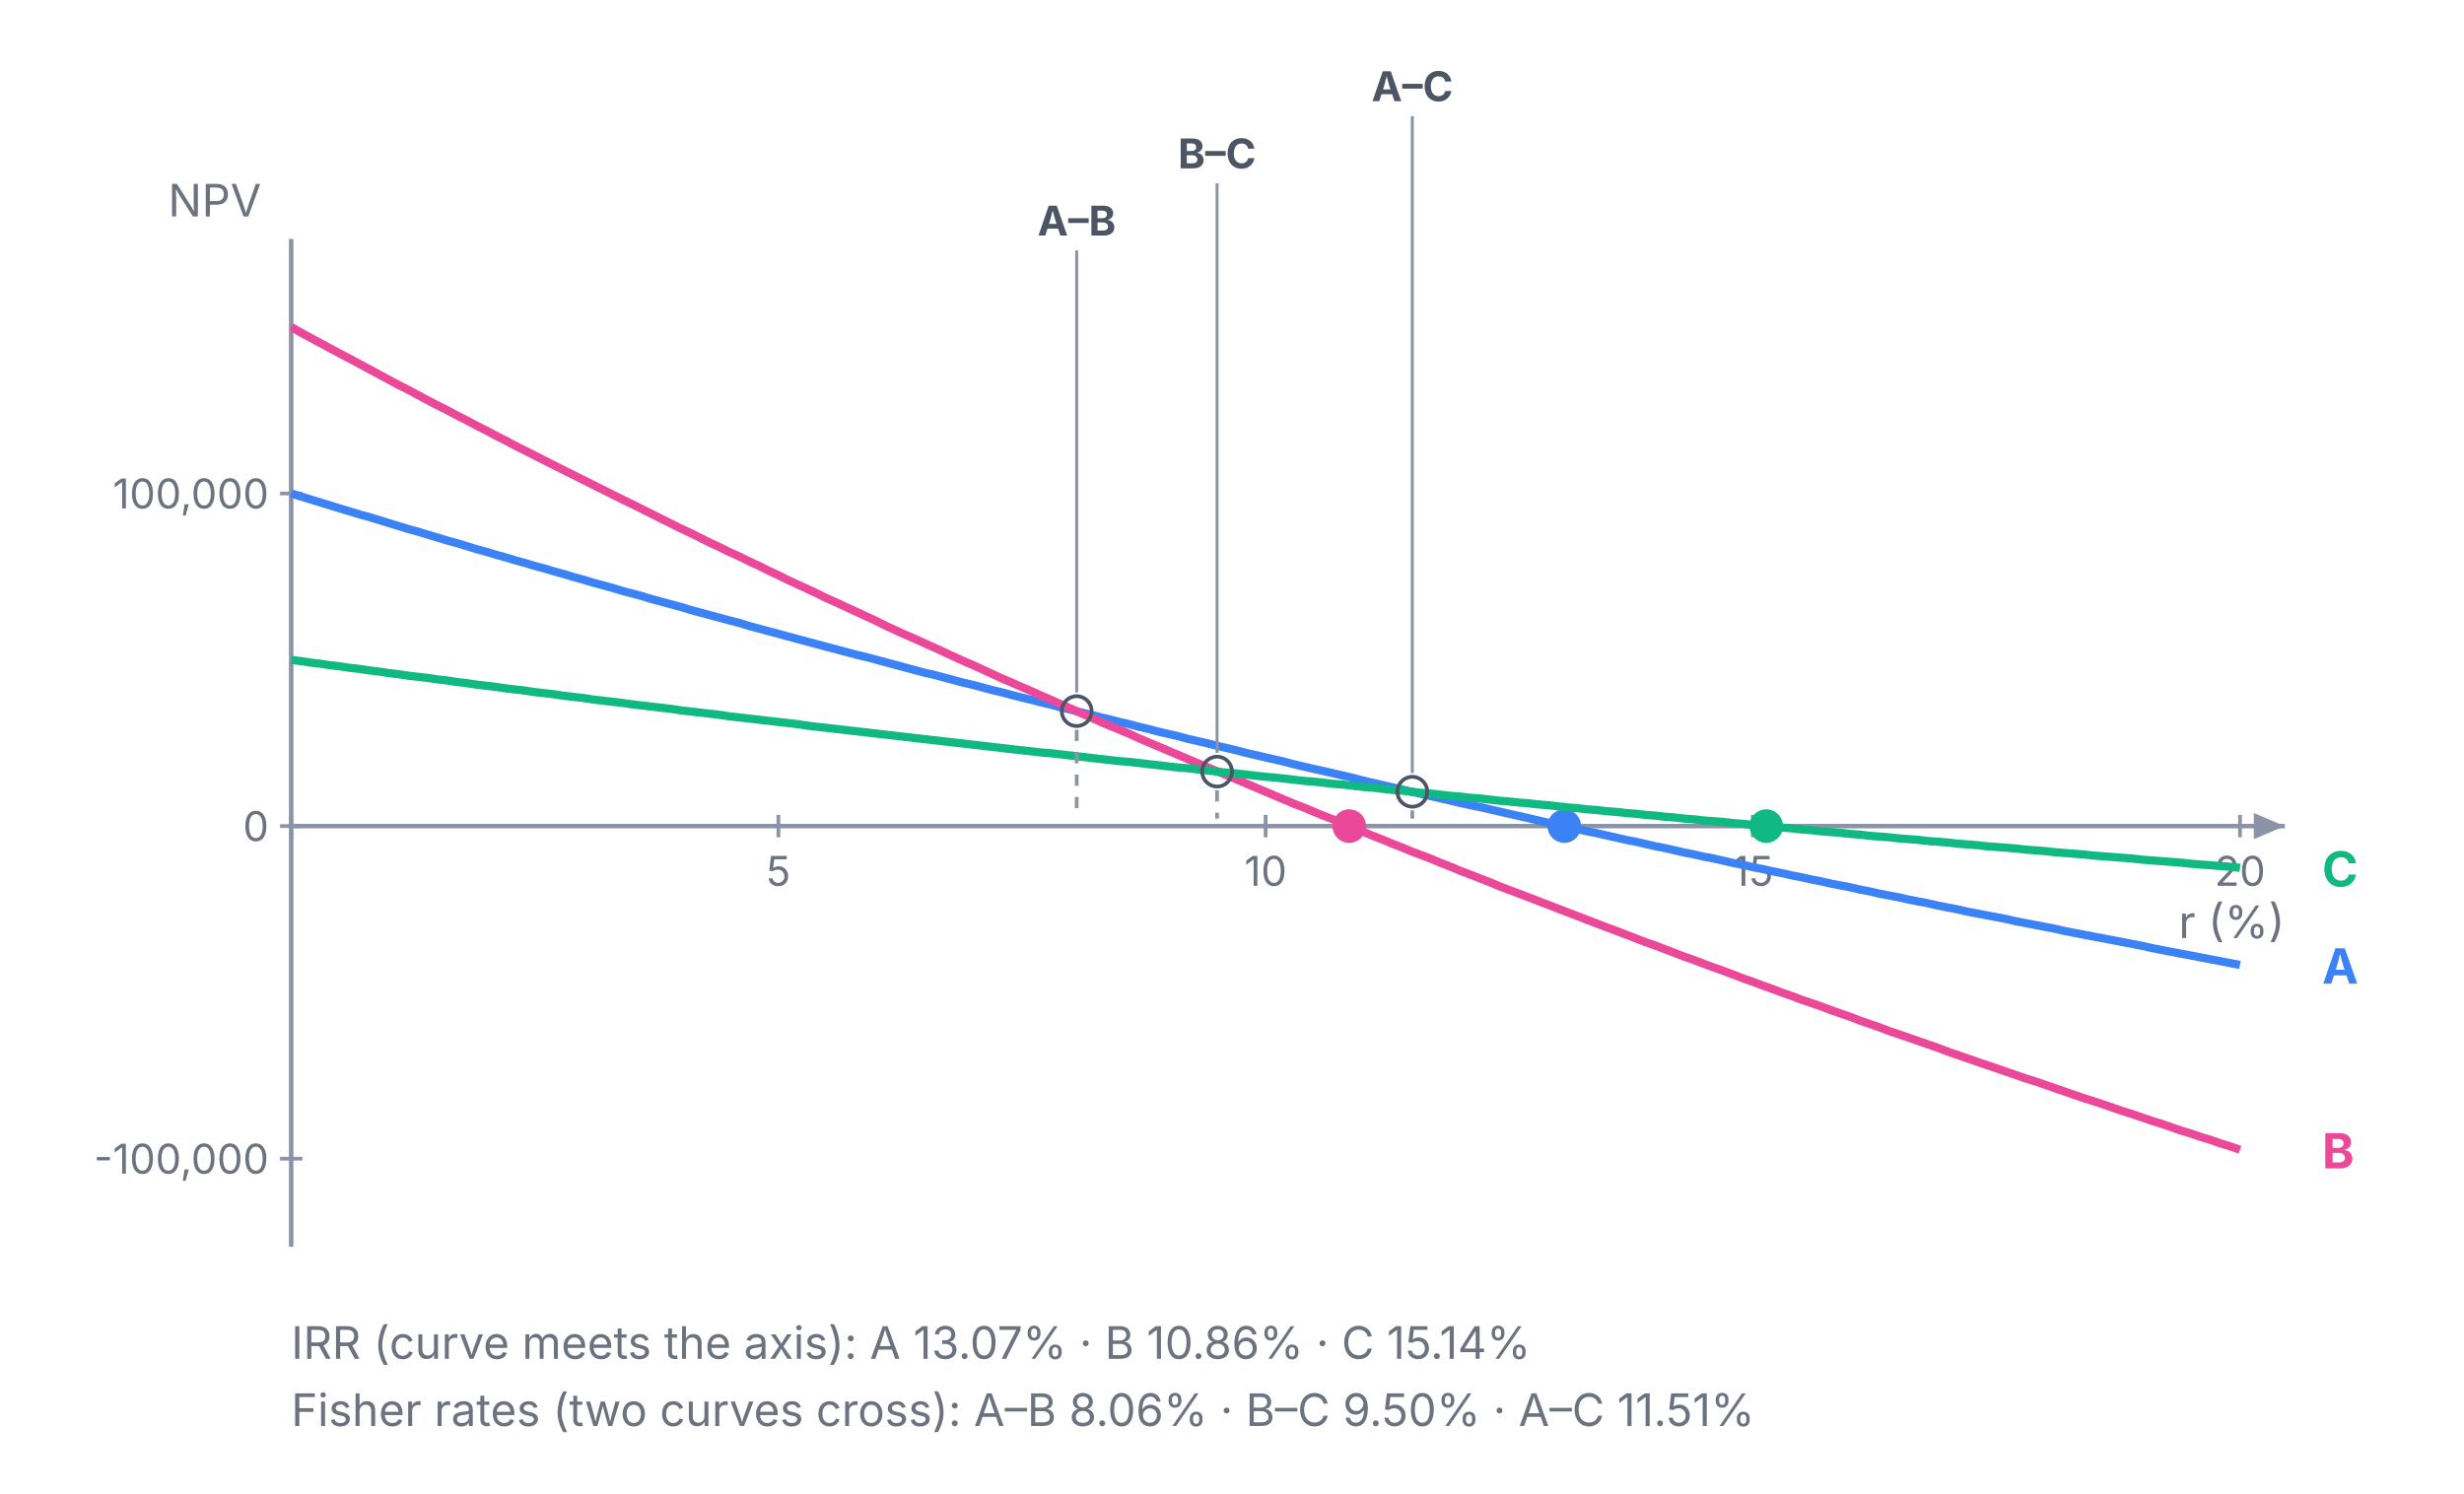
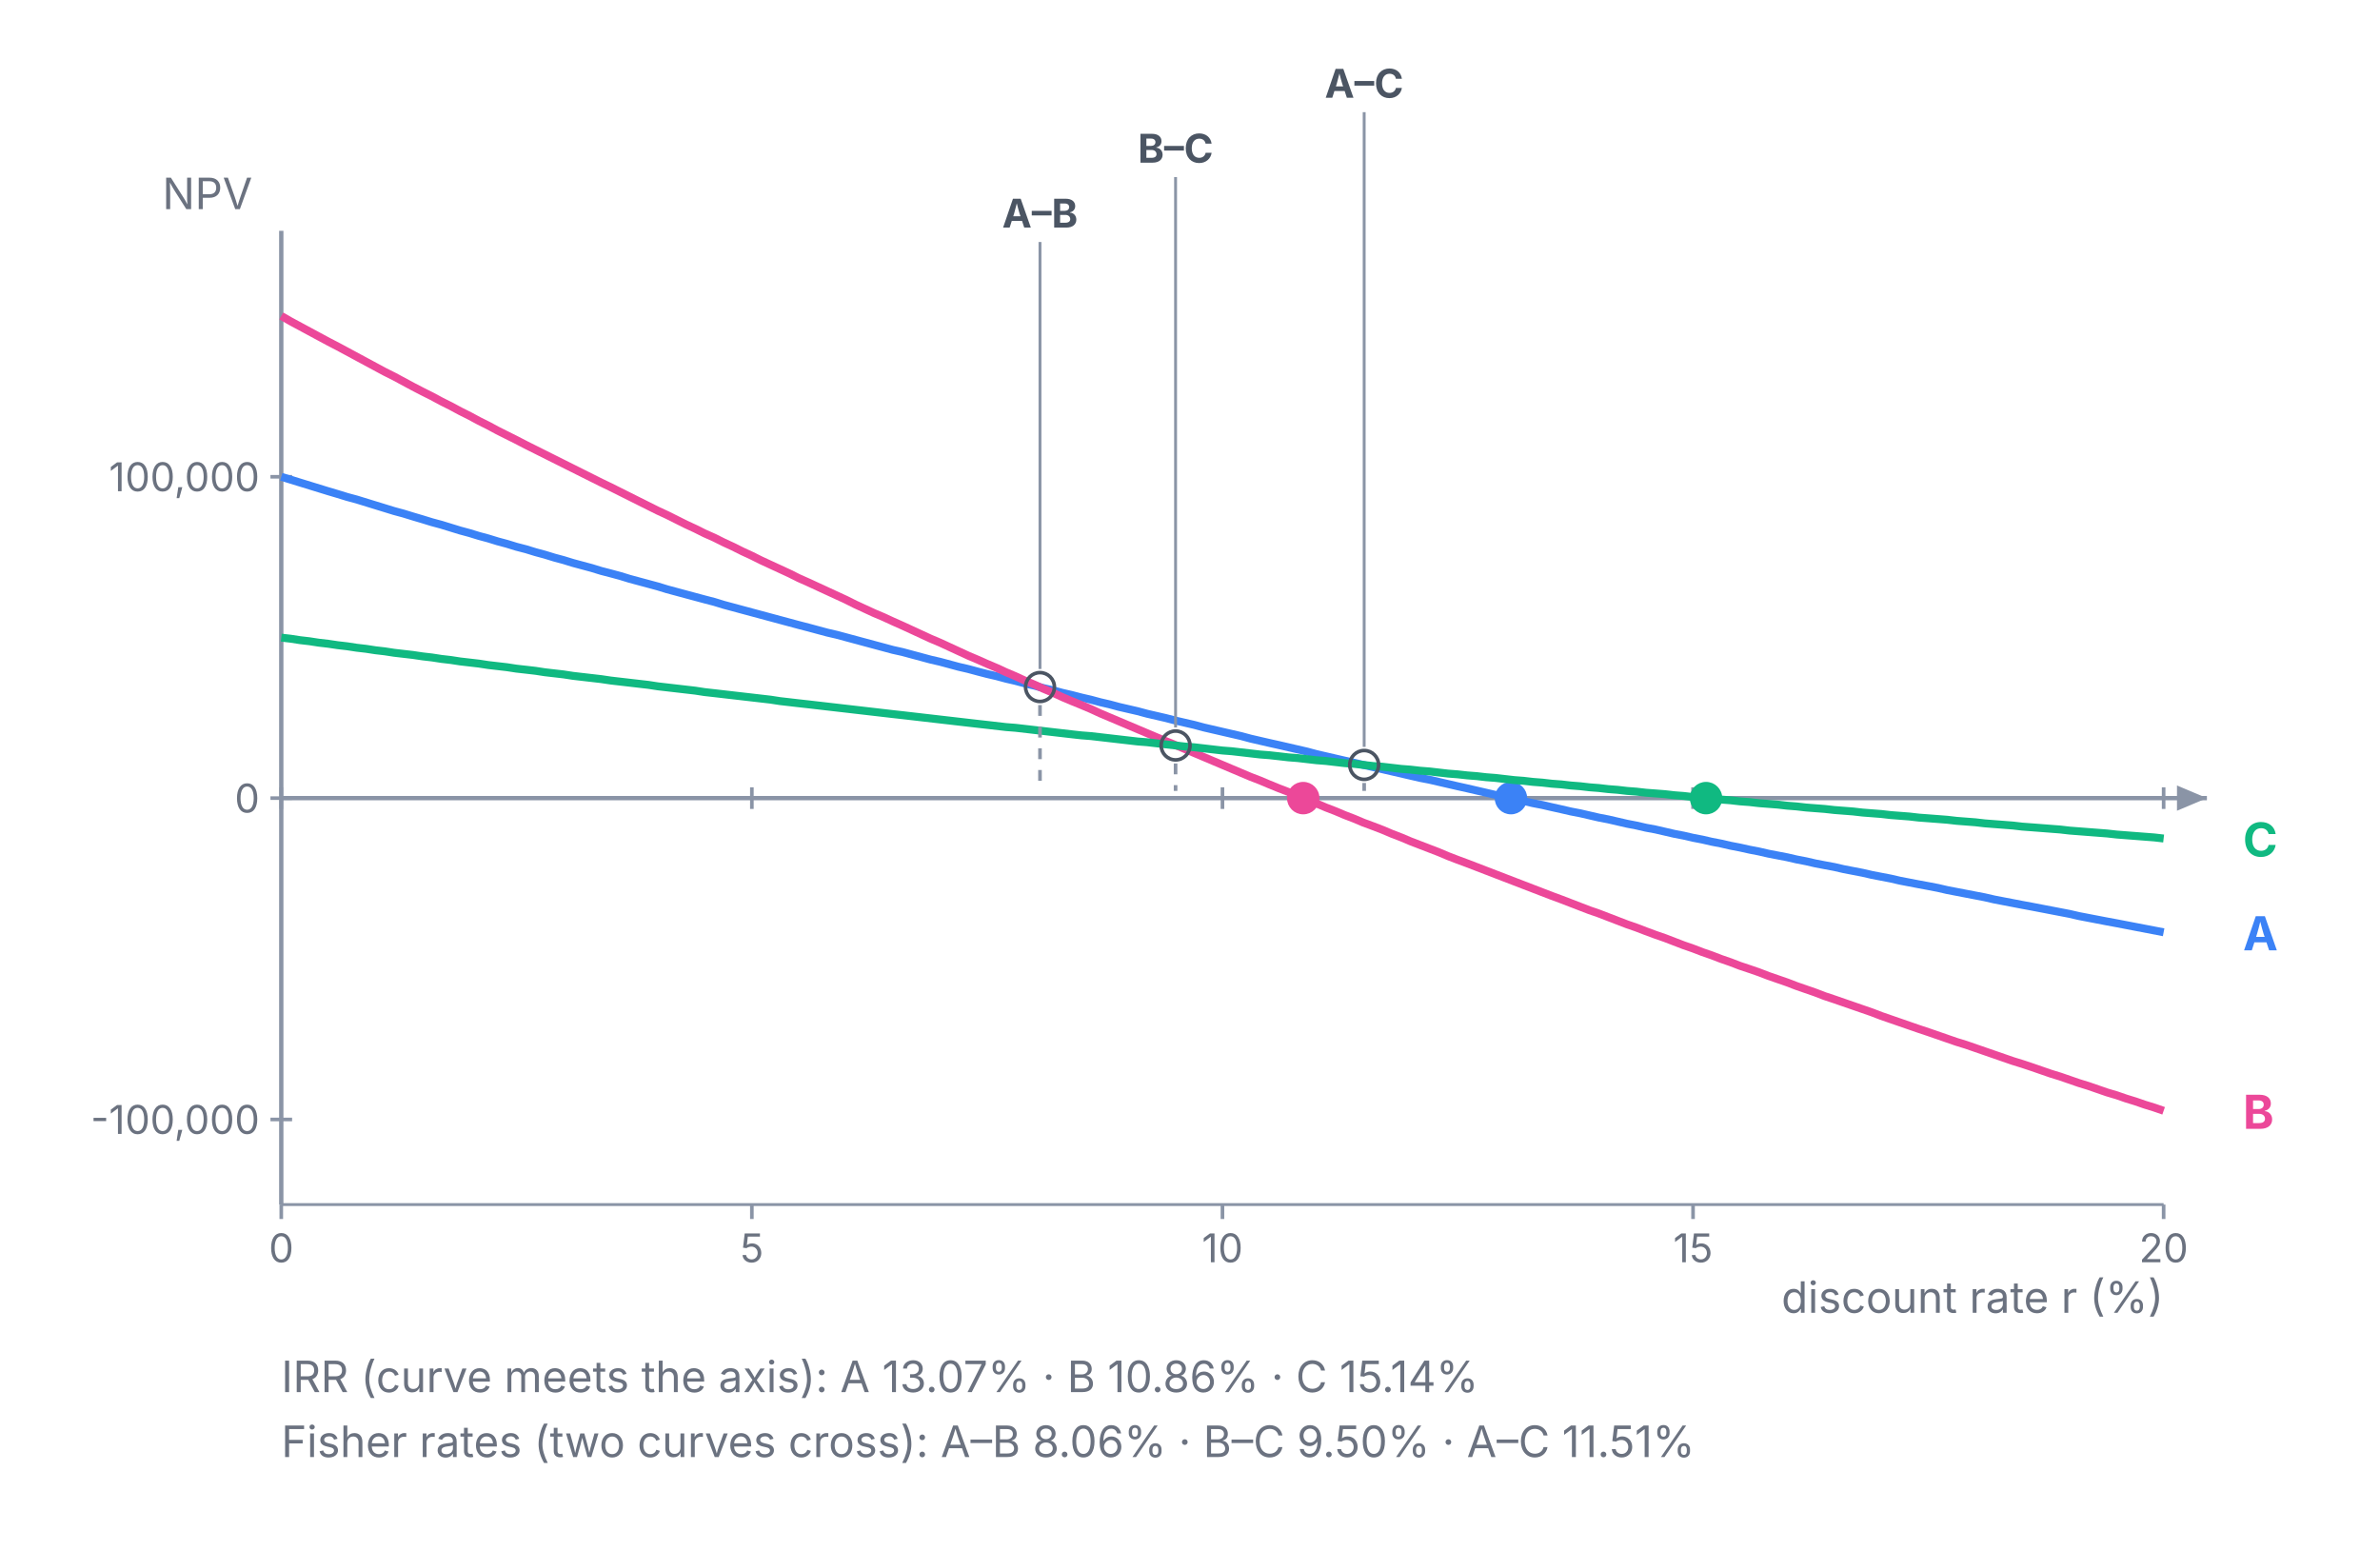
- <svg xmlns="http://www.w3.org/2000/svg" viewBox="0 0 660 400" width="100%" class="fig-kit" style="max-width:660px;margin:0 auto;display:block" role="img" aria-label="NPV of projects A, B and C of Aldebaran Space Systems as a function of the discount rate r, with the IRR of each project and the Fisher rates of the three pairs (schematic, drawn from the cash flows of the statement)">
+ <svg xmlns="http://www.w3.org/2000/svg" viewBox="0 0 660 430" width="100%" class="fig-kit" style="max-width:660px;margin:0 auto;display:block" role="img" aria-label="NPV of projects A, B and C of Aldebaran Space Systems as a function of the discount rate r, with the IRR of each project and the Fisher rates of the three pairs (schematic, drawn from the cash flows of the statement)">
  <g font-family="Inter, Arial, sans-serif" font-size="13" fill="#8a94a6">
    <line x1="78.0" y1="64.0" x2="78.0" y2="334.0" stroke="#8a94a6" stroke-width="1.2" />
    <line x1="78.0" y1="221.3" x2="612.0" y2="221.3" stroke="#8a94a6" stroke-width="1.2" />
    <path d="M612.0,221.3 L603.7,224.8 L603.7,217.8 Z" fill="#8a94a6" />
-     <text x="612.0" y="251.3" fill="#6b7280" font-size="12" font-weight="400" text-anchor="end">r (%)</text>
    <text x="70.0" y="58.0" fill="#6b7280" font-size="12" font-weight="400" text-anchor="end">NPV</text>
+     <line x1="78.0" y1="334.0" x2="600.0" y2="334.0" stroke="#8a94a6" stroke-width="0.8" />
    <line x1="78.0" y1="218.3" x2="78.0" y2="224.3" stroke="#8a94a6" stroke-width="1" />
+     <line x1="78.0" y1="334.0" x2="78.0" y2="338.0" stroke="#8a94a6" stroke-width="1" />
+     <text x="78.0" y="350.0" fill="#6b7280" font-size="11" font-weight="400" text-anchor="middle">0</text>
    <line x1="208.5" y1="218.3" x2="208.5" y2="224.3" stroke="#8a94a6" stroke-width="1" />
-     <text x="208.5" y="237.3" fill="#6b7280" font-size="11" font-weight="400" text-anchor="middle">5</text>
+     <line x1="208.5" y1="334.0" x2="208.5" y2="338.0" stroke="#8a94a6" stroke-width="1" />
+     <text x="208.5" y="350.0" fill="#6b7280" font-size="11" font-weight="400" text-anchor="middle">5</text>
    <line x1="339.0" y1="218.3" x2="339.0" y2="224.3" stroke="#8a94a6" stroke-width="1" />
-     <text x="339.0" y="237.3" fill="#6b7280" font-size="11" font-weight="400" text-anchor="middle">10</text>
+     <line x1="339.0" y1="334.0" x2="339.0" y2="338.0" stroke="#8a94a6" stroke-width="1" />
+     <text x="339.0" y="350.0" fill="#6b7280" font-size="11" font-weight="400" text-anchor="middle">10</text>
    <line x1="469.5" y1="218.3" x2="469.5" y2="224.3" stroke="#8a94a6" stroke-width="1" />
-     <text x="469.5" y="237.3" fill="#6b7280" font-size="11" font-weight="400" text-anchor="middle">15</text>
+     <line x1="469.5" y1="334.0" x2="469.5" y2="338.0" stroke="#8a94a6" stroke-width="1" />
+     <text x="469.5" y="350.0" fill="#6b7280" font-size="11" font-weight="400" text-anchor="middle">15</text>
    <line x1="600.0" y1="218.3" x2="600.0" y2="224.3" stroke="#8a94a6" stroke-width="1" />
-     <text x="600.0" y="237.3" fill="#6b7280" font-size="11" font-weight="400" text-anchor="middle">20</text>
+     <line x1="600.0" y1="334.0" x2="600.0" y2="338.0" stroke="#8a94a6" stroke-width="1" />
+     <text x="600.0" y="350.0" fill="#6b7280" font-size="11" font-weight="400" text-anchor="middle">20</text>
+     <text x="600.0" y="364.0" fill="#6b7280" font-size="12" font-weight="400" text-anchor="end">discount rate r (%)</text>
    <line x1="75.0" y1="310.4" x2="81.0" y2="310.4" stroke="#8a94a6" stroke-width="1" />
    <text x="72.0" y="314.4" fill="#6b7280" font-size="11" font-weight="400" text-anchor="end">-100,000</text>
    <line x1="75.0" y1="221.3" x2="81.0" y2="221.3" stroke="#8a94a6" stroke-width="1" />
    <text x="72.0" y="225.3" fill="#6b7280" font-size="11" font-weight="400" text-anchor="end">0</text>
    <line x1="75.0" y1="132.2" x2="81.0" y2="132.2" stroke="#8a94a6" stroke-width="1" />
    <text x="72.0" y="136.2" fill="#6b7280" font-size="11" font-weight="400" text-anchor="end">100,000</text>
    <polyline points="78.0,132.2 80.6,133.0 83.2,133.8 85.8,134.6 88.4,135.4 91.0,136.2 93.7,137.0 96.3,137.8 98.9,138.5 101.5,139.3 104.1,140.1 106.7,140.9 109.3,141.7 111.9,142.4 114.5,143.2 117.2,144.0 119.8,144.8 122.4,145.5 125.0,146.3 127.6,147.1 130.2,147.8 132.8,148.6 135.4,149.3 138.0,150.1 140.6,150.8 143.2,151.6 145.9,152.3 148.5,153.1 151.1,153.8 153.7,154.6 156.3,155.3 158.9,156.1 161.5,156.8 164.1,157.5 166.7,158.3 169.4,159.0 172.0,159.7 174.6,160.5 177.2,161.2 179.8,161.9 182.4,162.6 185.0,163.4 187.6,164.1 190.2,164.8 192.8,165.5 195.4,166.2 198.1,166.9 200.7,167.7 203.3,168.4 205.9,169.1 208.5,169.8 211.1,170.5 213.7,171.2 216.3,171.9 218.9,172.6 221.5,173.3 224.2,174.0 226.8,174.7 229.4,175.4 232.0,176.0 234.6,176.7 237.2,177.4 239.8,178.1 242.4,178.8 245.0,179.5 247.6,180.2 250.3,180.8 252.9,181.5 255.5,182.2 258.1,182.9 260.7,183.5 263.3,184.2 265.9,184.9 268.5,185.5 271.1,186.2 273.8,186.9 276.4,187.5 279.0,188.2 281.6,188.8 284.2,189.5 286.8,190.1 289.4,190.8 292.0,191.4 294.6,192.1 297.2,192.7 299.9,193.4 302.5,194.0 305.1,194.7 307.7,195.3 310.3,196.0 312.9,196.6 315.5,197.2 318.1,197.9 320.7,198.5 323.3,199.1 326.0,199.8 328.6,200.4 331.2,201.0 333.8,201.7 336.4,202.3 339.0,202.9 341.6,203.5 344.2,204.1 346.8,204.8 349.4,205.4 352.0,206.0 354.7,206.6 357.3,207.2 359.9,207.8 362.5,208.4 365.1,209.1 367.7,209.7 370.3,210.3 372.9,210.9 375.5,211.5 378.1,212.1 380.8,212.7 383.4,213.3 386.0,213.9 388.6,214.5 391.2,215.1 393.8,215.7 396.4,216.2 399.0,216.8 401.6,217.4 404.2,218.0 406.9,218.6 409.5,219.2 412.1,219.8 414.7,220.4 417.3,220.9 419.9,221.5 422.5,222.1 425.1,222.7 427.7,223.2 430.3,223.8 433.0,224.4 435.6,225.0 438.2,225.5 440.8,226.1 443.4,226.7 446.0,227.2 448.6,227.8 451.2,228.4 453.8,228.9 456.4,229.5 459.1,230.0 461.7,230.6 464.3,231.2 466.9,231.7 469.5,232.3 472.1,232.8 474.7,233.4 477.3,233.9 479.9,234.5 482.5,235.0 485.2,235.6 487.8,236.1 490.4,236.7 493.0,237.2 495.6,237.7 498.2,238.3 500.8,238.8 503.4,239.4 506.0,239.9 508.7,240.4 511.3,241.0 513.9,241.5 516.5,242.0 519.1,242.6 521.7,243.1 524.3,243.6 526.9,244.2 529.5,244.7 532.1,245.2 534.8,245.7 537.4,246.2 540.0,246.8 542.6,247.3 545.2,247.8 547.8,248.3 550.4,248.8 553.0,249.4 555.6,249.9 558.2,250.4 560.8,250.9 563.5,251.4 566.1,251.9 568.7,252.4 571.3,252.9 573.9,253.4 576.5,254.0 579.1,254.5 581.7,255.0 584.3,255.5 587.0,256.0 589.6,256.5 592.2,257.0 594.8,257.5 597.4,258.0 600.0,258.5" fill="none" stroke="#3b82f6" stroke-width="2.2" stroke-linejoin="round" />
    <text x="622.0" y="263.5" fill="#3b82f6" font-size="13" font-weight="700" text-anchor="start">A</text>
    <circle cx="419.0" cy="221.3" r="4" fill="#3b82f6" stroke="#3b82f6" stroke-width="1" />
    <polyline points="78.0,87.6 80.6,89.1 83.2,90.5 85.8,91.9 88.4,93.3 91.0,94.7 93.7,96.1 96.3,97.5 98.9,98.9 101.5,100.3 104.1,101.7 106.7,103.1 109.3,104.4 111.9,105.8 114.5,107.2 117.2,108.6 119.8,109.9 122.4,111.3 125.0,112.6 127.6,114.0 130.2,115.3 132.8,116.7 135.4,118.0 138.0,119.4 140.6,120.7 143.2,122.0 145.9,123.4 148.5,124.7 151.1,126.0 153.7,127.3 156.3,128.6 158.9,129.9 161.5,131.2 164.1,132.5 166.7,133.8 169.4,135.1 172.0,136.4 174.6,137.7 177.2,139.0 179.8,140.3 182.4,141.6 185.0,142.8 187.6,144.1 190.2,145.4 192.8,146.6 195.4,147.9 198.1,149.1 200.7,150.4 203.3,151.6 205.9,152.9 208.5,154.1 211.1,155.4 213.7,156.6 216.3,157.8 218.9,159.0 221.5,160.3 224.2,161.5 226.8,162.7 229.4,163.9 232.0,165.1 234.6,166.3 237.2,167.6 239.8,168.8 242.4,170.0 245.0,171.1 247.6,172.3 250.3,173.5 252.9,174.7 255.5,175.9 258.1,177.1 260.7,178.2 263.3,179.4 265.9,180.6 268.5,181.8 271.1,182.9 273.8,184.1 276.4,185.2 279.0,186.4 281.6,187.5 284.2,188.7 286.8,189.8 289.4,191.0 292.0,192.1 294.6,193.3 297.2,194.4 299.9,195.5 302.5,196.6 305.1,197.8 307.7,198.9 310.3,200.0 312.9,201.1 315.5,202.2 318.1,203.3 320.7,204.4 323.3,205.5 326.0,206.6 328.6,207.7 331.2,208.8 333.8,209.9 336.4,211.0 339.0,212.1 341.6,213.2 344.2,214.3 346.8,215.4 349.4,216.4 352.0,217.5 354.7,218.6 357.3,219.6 359.9,220.7 362.5,221.8 365.1,222.8 367.7,223.9 370.3,224.9 372.9,226.0 375.5,227.0 378.1,228.1 380.8,229.1 383.4,230.1 386.0,231.2 388.6,232.2 391.2,233.3 393.8,234.3 396.4,235.3 399.0,236.3 401.6,237.4 404.2,238.4 406.9,239.4 409.5,240.4 412.1,241.4 414.7,242.4 417.3,243.4 419.9,244.4 422.5,245.4 425.1,246.4 427.7,247.4 430.3,248.4 433.0,249.4 435.6,250.4 438.2,251.4 440.8,252.4 443.4,253.3 446.0,254.3 448.6,255.3 451.2,256.3 453.8,257.2 456.4,258.2 459.1,259.2 461.7,260.1 464.3,261.1 466.9,262.1 469.5,263.0 472.1,264.0 474.7,264.9 477.3,265.9 479.9,266.8 482.5,267.8 485.2,268.7 487.8,269.6 490.4,270.6 493.0,271.5 495.6,272.4 498.2,273.4 500.8,274.3 503.4,275.2 506.0,276.2 508.7,277.1 511.3,278.0 513.9,278.9 516.5,279.8 519.1,280.7 521.7,281.7 524.3,282.6 526.9,283.5 529.5,284.4 532.1,285.3 534.8,286.2 537.4,287.1 540.0,288.0 542.6,288.9 545.2,289.7 547.8,290.6 550.4,291.5 553.0,292.4 555.6,293.3 558.2,294.2 560.8,295.0 563.5,295.9 566.1,296.8 568.7,297.7 571.3,298.5 573.9,299.4 576.5,300.3 579.1,301.1 581.7,302.0 584.3,302.9 587.0,303.7 589.6,304.6 592.2,305.4 594.8,306.3 597.4,307.1 600.0,308.0" fill="none" stroke="#ec4899" stroke-width="2.2" stroke-linejoin="round" />
    <text x="622.0" y="313.0" fill="#ec4899" font-size="13" font-weight="700" text-anchor="start">B</text>
    <circle cx="361.4" cy="221.3" r="4" fill="#ec4899" stroke="#ec4899" stroke-width="1" />
    <polyline points="78.0,176.8 80.6,177.1 83.2,177.5 85.8,177.8 88.4,178.2 91.0,178.5 93.7,178.9 96.3,179.2 98.9,179.6 101.5,179.9 104.1,180.3 106.7,180.6 109.3,181.0 111.9,181.3 114.5,181.6 117.2,182.0 119.8,182.3 122.4,182.7 125.0,183.0 127.6,183.4 130.2,183.7 132.8,184.0 135.4,184.4 138.0,184.7 140.6,185.0 143.2,185.4 145.9,185.7 148.5,186.0 151.1,186.4 153.7,186.7 156.3,187.0 158.9,187.4 161.5,187.7 164.1,188.0 166.7,188.3 169.4,188.7 172.0,189.0 174.6,189.3 177.2,189.6 179.8,189.9 182.4,190.3 185.0,190.6 187.6,190.9 190.2,191.2 192.8,191.5 195.4,191.9 198.1,192.2 200.7,192.5 203.3,192.8 205.9,193.1 208.5,193.4 211.1,193.7 213.7,194.0 216.3,194.4 218.9,194.7 221.5,195.0 224.2,195.3 226.8,195.6 229.4,195.9 232.0,196.2 234.6,196.5 237.2,196.8 239.8,197.1 242.4,197.4 245.0,197.7 247.6,198.0 250.3,198.3 252.9,198.6 255.5,198.9 258.1,199.2 260.7,199.5 263.3,199.8 265.9,200.1 268.5,200.4 271.1,200.7 273.8,201.0 276.4,201.3 279.0,201.6 281.6,201.8 284.2,202.1 286.8,202.4 289.4,202.7 292.0,203.0 294.6,203.3 297.2,203.6 299.9,203.9 302.5,204.1 305.1,204.4 307.7,204.7 310.3,205.0 312.9,205.3 315.5,205.6 318.1,205.8 320.7,206.1 323.3,206.4 326.0,206.7 328.6,207.0 331.2,207.2 333.8,207.5 336.4,207.8 339.0,208.1 341.6,208.3 344.2,208.6 346.8,208.9 349.4,209.2 352.0,209.4 354.7,209.7 357.3,210.0 359.9,210.2 362.5,210.5 365.1,210.8 367.7,211.0 370.3,211.3 372.9,211.6 375.5,211.8 378.1,212.1 380.8,212.4 383.4,212.6 386.0,212.9 388.6,213.2 391.2,213.4 393.8,213.7 396.4,213.9 399.0,214.2 401.6,214.5 404.2,214.7 406.9,215.0 409.5,215.2 412.1,215.5 414.7,215.7 417.3,216.0 419.9,216.3 422.5,216.5 425.1,216.8 427.7,217.0 430.3,217.3 433.0,217.5 435.6,217.8 438.2,218.0 440.8,218.3 443.4,218.5 446.0,218.8 448.6,219.0 451.2,219.3 453.8,219.5 456.4,219.8 459.1,220.0 461.7,220.2 464.3,220.5 466.9,220.7 469.5,221.0 472.1,221.2 474.7,221.5 477.3,221.7 479.9,221.9 482.5,222.2 485.2,222.4 487.8,222.7 490.4,222.9 493.0,223.1 495.6,223.4 498.2,223.6 500.8,223.9 503.4,224.1 506.0,224.3 508.7,224.6 511.3,224.8 513.9,225.0 516.5,225.3 519.1,225.5 521.7,225.7 524.3,226.0 526.9,226.2 529.5,226.4 532.1,226.7 534.8,226.9 537.4,227.1 540.0,227.3 542.6,227.6 545.2,227.8 547.8,228.0 550.4,228.3 553.0,228.5 555.6,228.7 558.2,228.9 560.8,229.2 563.5,229.4 566.1,229.6 568.7,229.8 571.3,230.0 573.9,230.3 576.5,230.5 579.1,230.7 581.7,230.9 584.3,231.1 587.0,231.4 589.6,231.6 592.2,231.8 594.8,232.0 597.4,232.2 600.0,232.5" fill="none" stroke="#10b981" stroke-width="2.2" stroke-linejoin="round" />
    <text x="622.0" y="237.5" fill="#10b981" font-size="13" font-weight="700" text-anchor="start">C</text>
    <circle cx="473.1" cy="221.3" r="4" fill="#10b981" stroke="#10b981" stroke-width="1" />
    <circle cx="288.4" cy="190.5" r="4" fill="none" stroke="#4b5563" stroke-width="1" />
    <line x1="288.4" y1="195.5" x2="288.4" y2="219.3" stroke="#8a94a6" stroke-width="1" stroke-dasharray="3 3" />
    <line x1="288.4" y1="185.5" x2="288.4" y2="67.1" stroke="#8a94a6" stroke-width="0.8" />
    <text x="288.4" y="63.1" fill="#4b5563" font-size="11" font-weight="700" text-anchor="middle">A–B</text>
    <circle cx="326.0" cy="206.7" r="4" fill="none" stroke="#4b5563" stroke-width="1" />
    <line x1="326.0" y1="211.7" x2="326.0" y2="219.3" stroke="#8a94a6" stroke-width="1" stroke-dasharray="3 3" />
    <line x1="326.0" y1="201.7" x2="326.0" y2="49.1" stroke="#8a94a6" stroke-width="0.8" />
    <text x="326.0" y="45.1" fill="#4b5563" font-size="11" font-weight="700" text-anchor="middle">B–C</text>
    <circle cx="378.3" cy="212.1" r="4" fill="none" stroke="#4b5563" stroke-width="1" />
    <line x1="378.3" y1="217.1" x2="378.3" y2="219.3" stroke="#8a94a6" stroke-width="1" stroke-dasharray="3 3" />
    <line x1="378.3" y1="207.1" x2="378.3" y2="31.1" stroke="#8a94a6" stroke-width="0.8" />
    <text x="378.3" y="27.1" fill="#4b5563" font-size="11" font-weight="700" text-anchor="middle">A–C</text>
-     <text x="78.0" y="364.0" fill="#6b7280" font-size="12" font-weight="400" text-anchor="start">IRR (curve meets the axis): A 13.07% · B 10.86% · C 15.14%</text>
-     <text x="78.0" y="382.0" fill="#6b7280" font-size="12" font-weight="400" text-anchor="start">Fisher rates (two curves cross): A–B 8.06% · B–C 9.50% · A–C 11.51%</text>
+     <text x="78.0" y="386.0" fill="#6b7280" font-size="12" font-weight="400" text-anchor="start">IRR (curve meets the axis): A 13.07% · B 10.86% · C 15.14%</text>
+     <text x="78.0" y="404.0" fill="#6b7280" font-size="12" font-weight="400" text-anchor="start">Fisher rates (two curves cross): A–B 8.06% · B–C 9.50% · A–C 11.51%</text>
  </g>
</svg>
